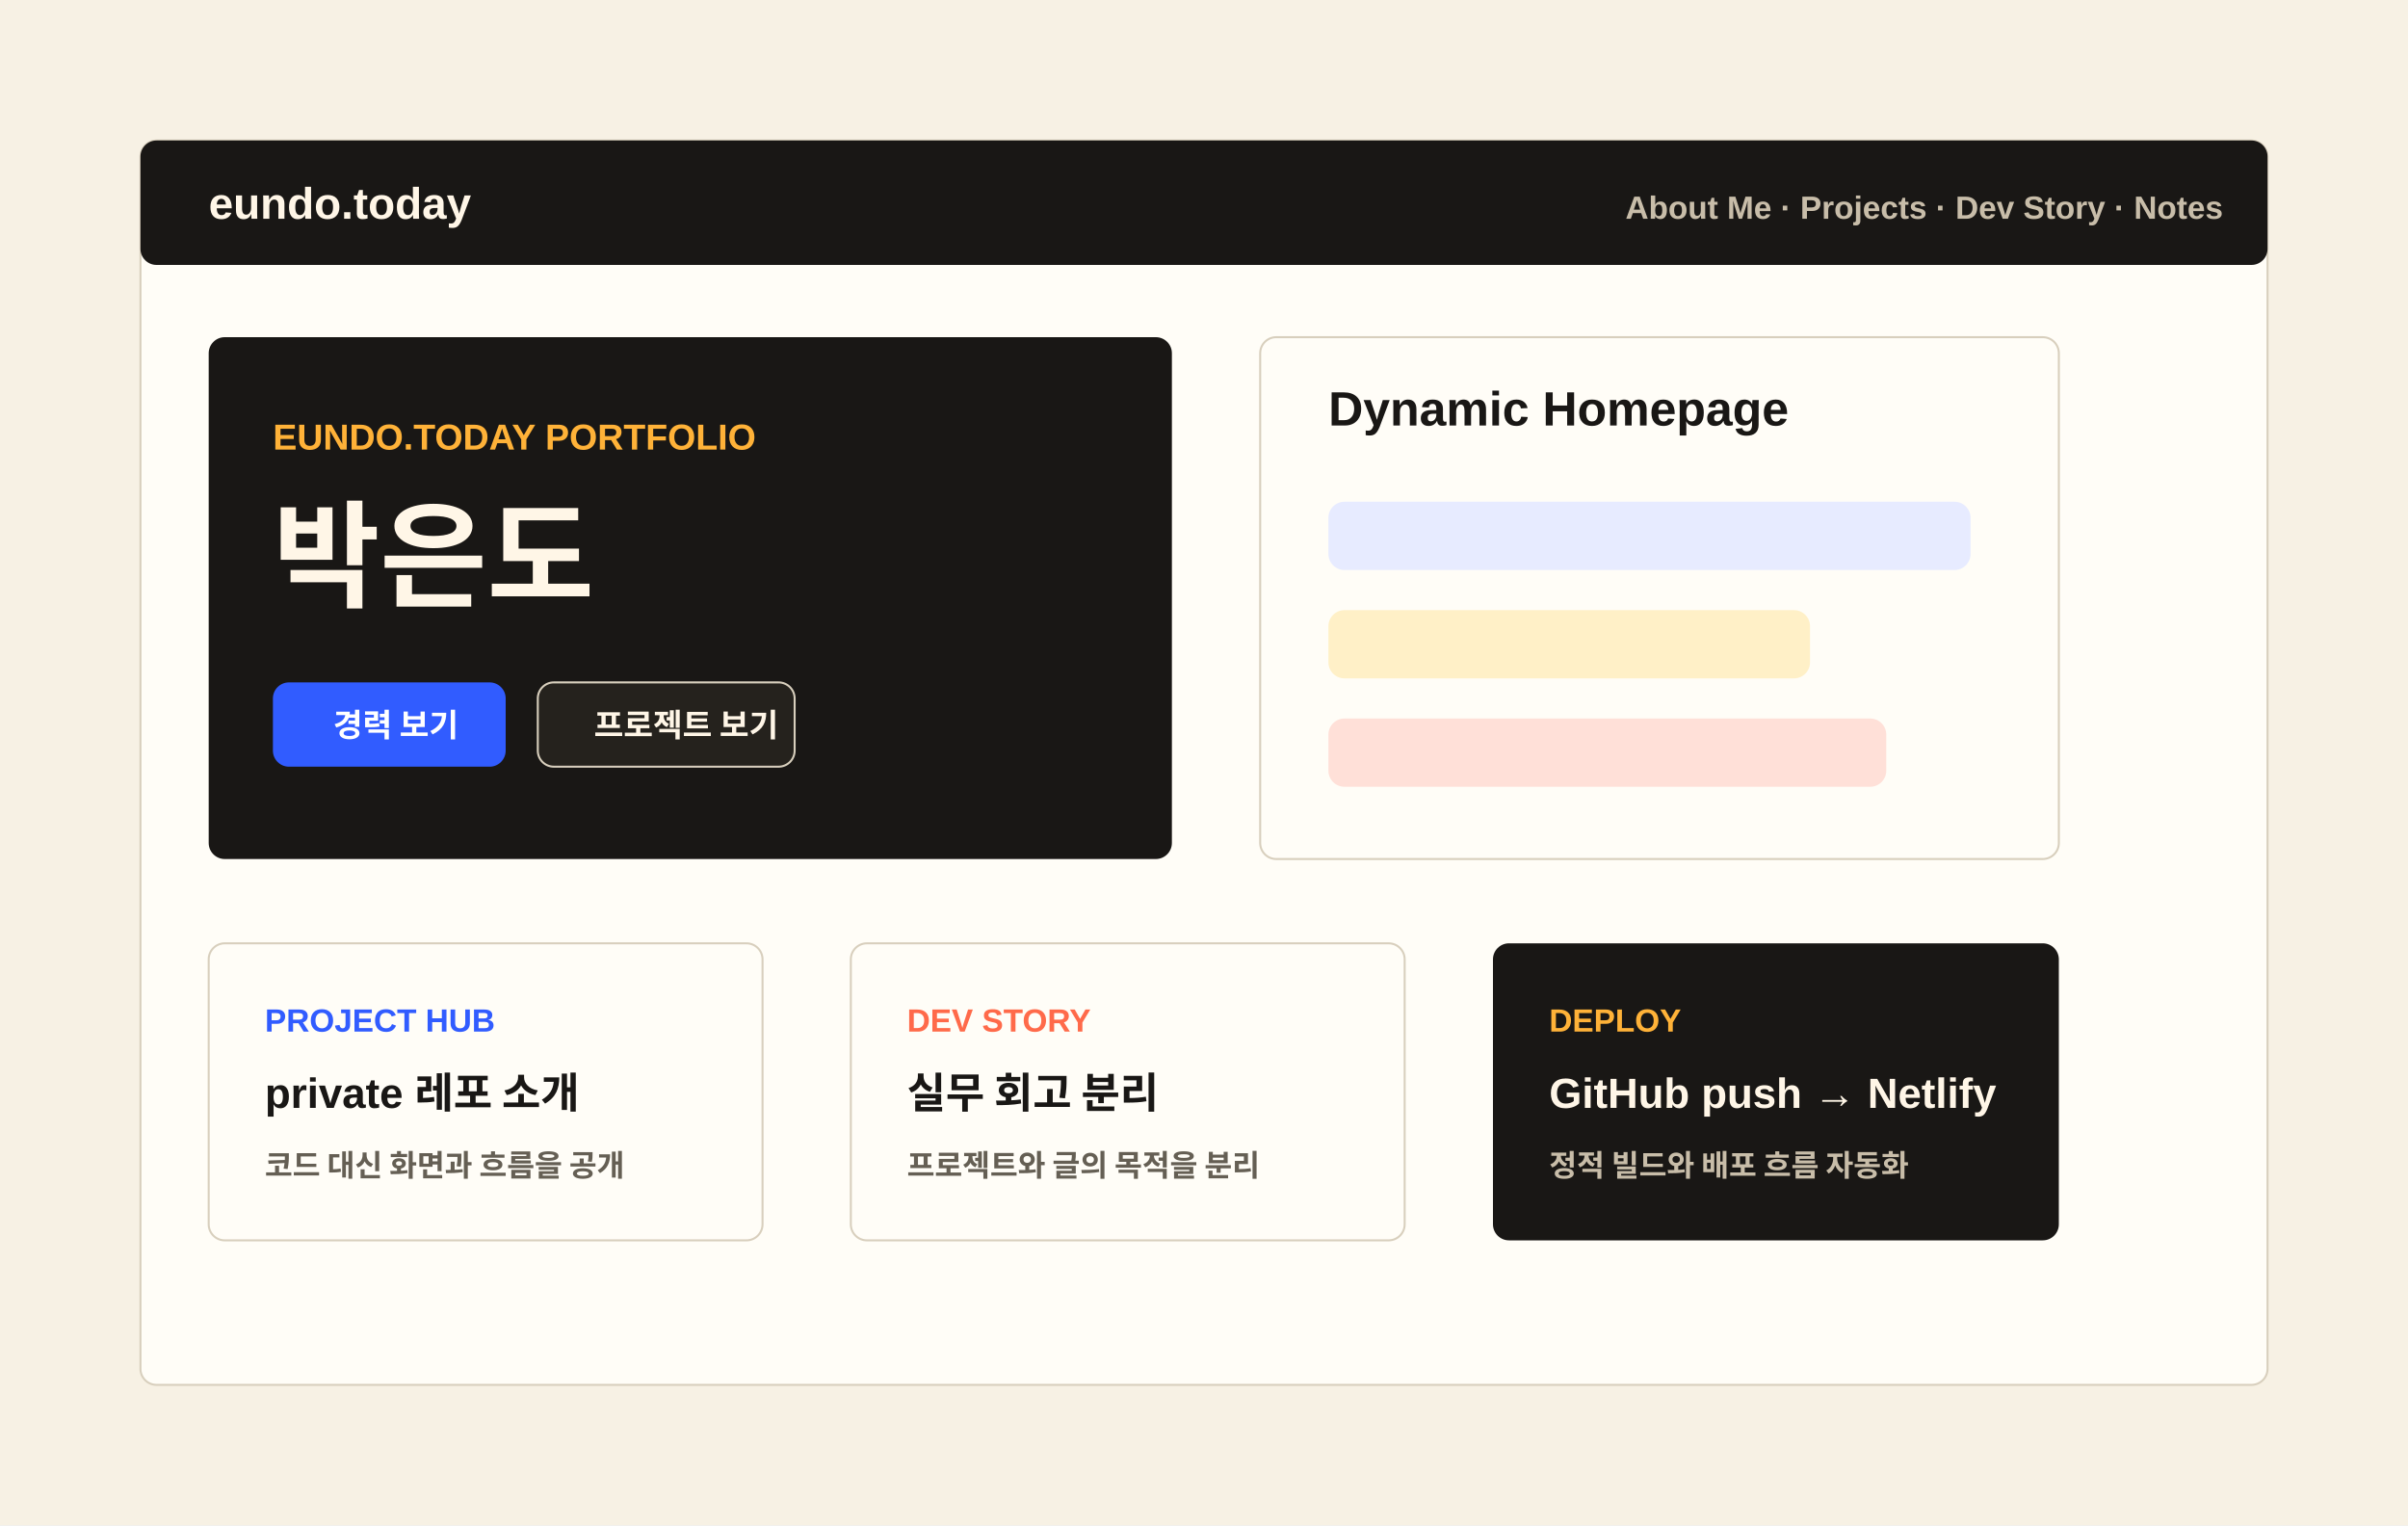
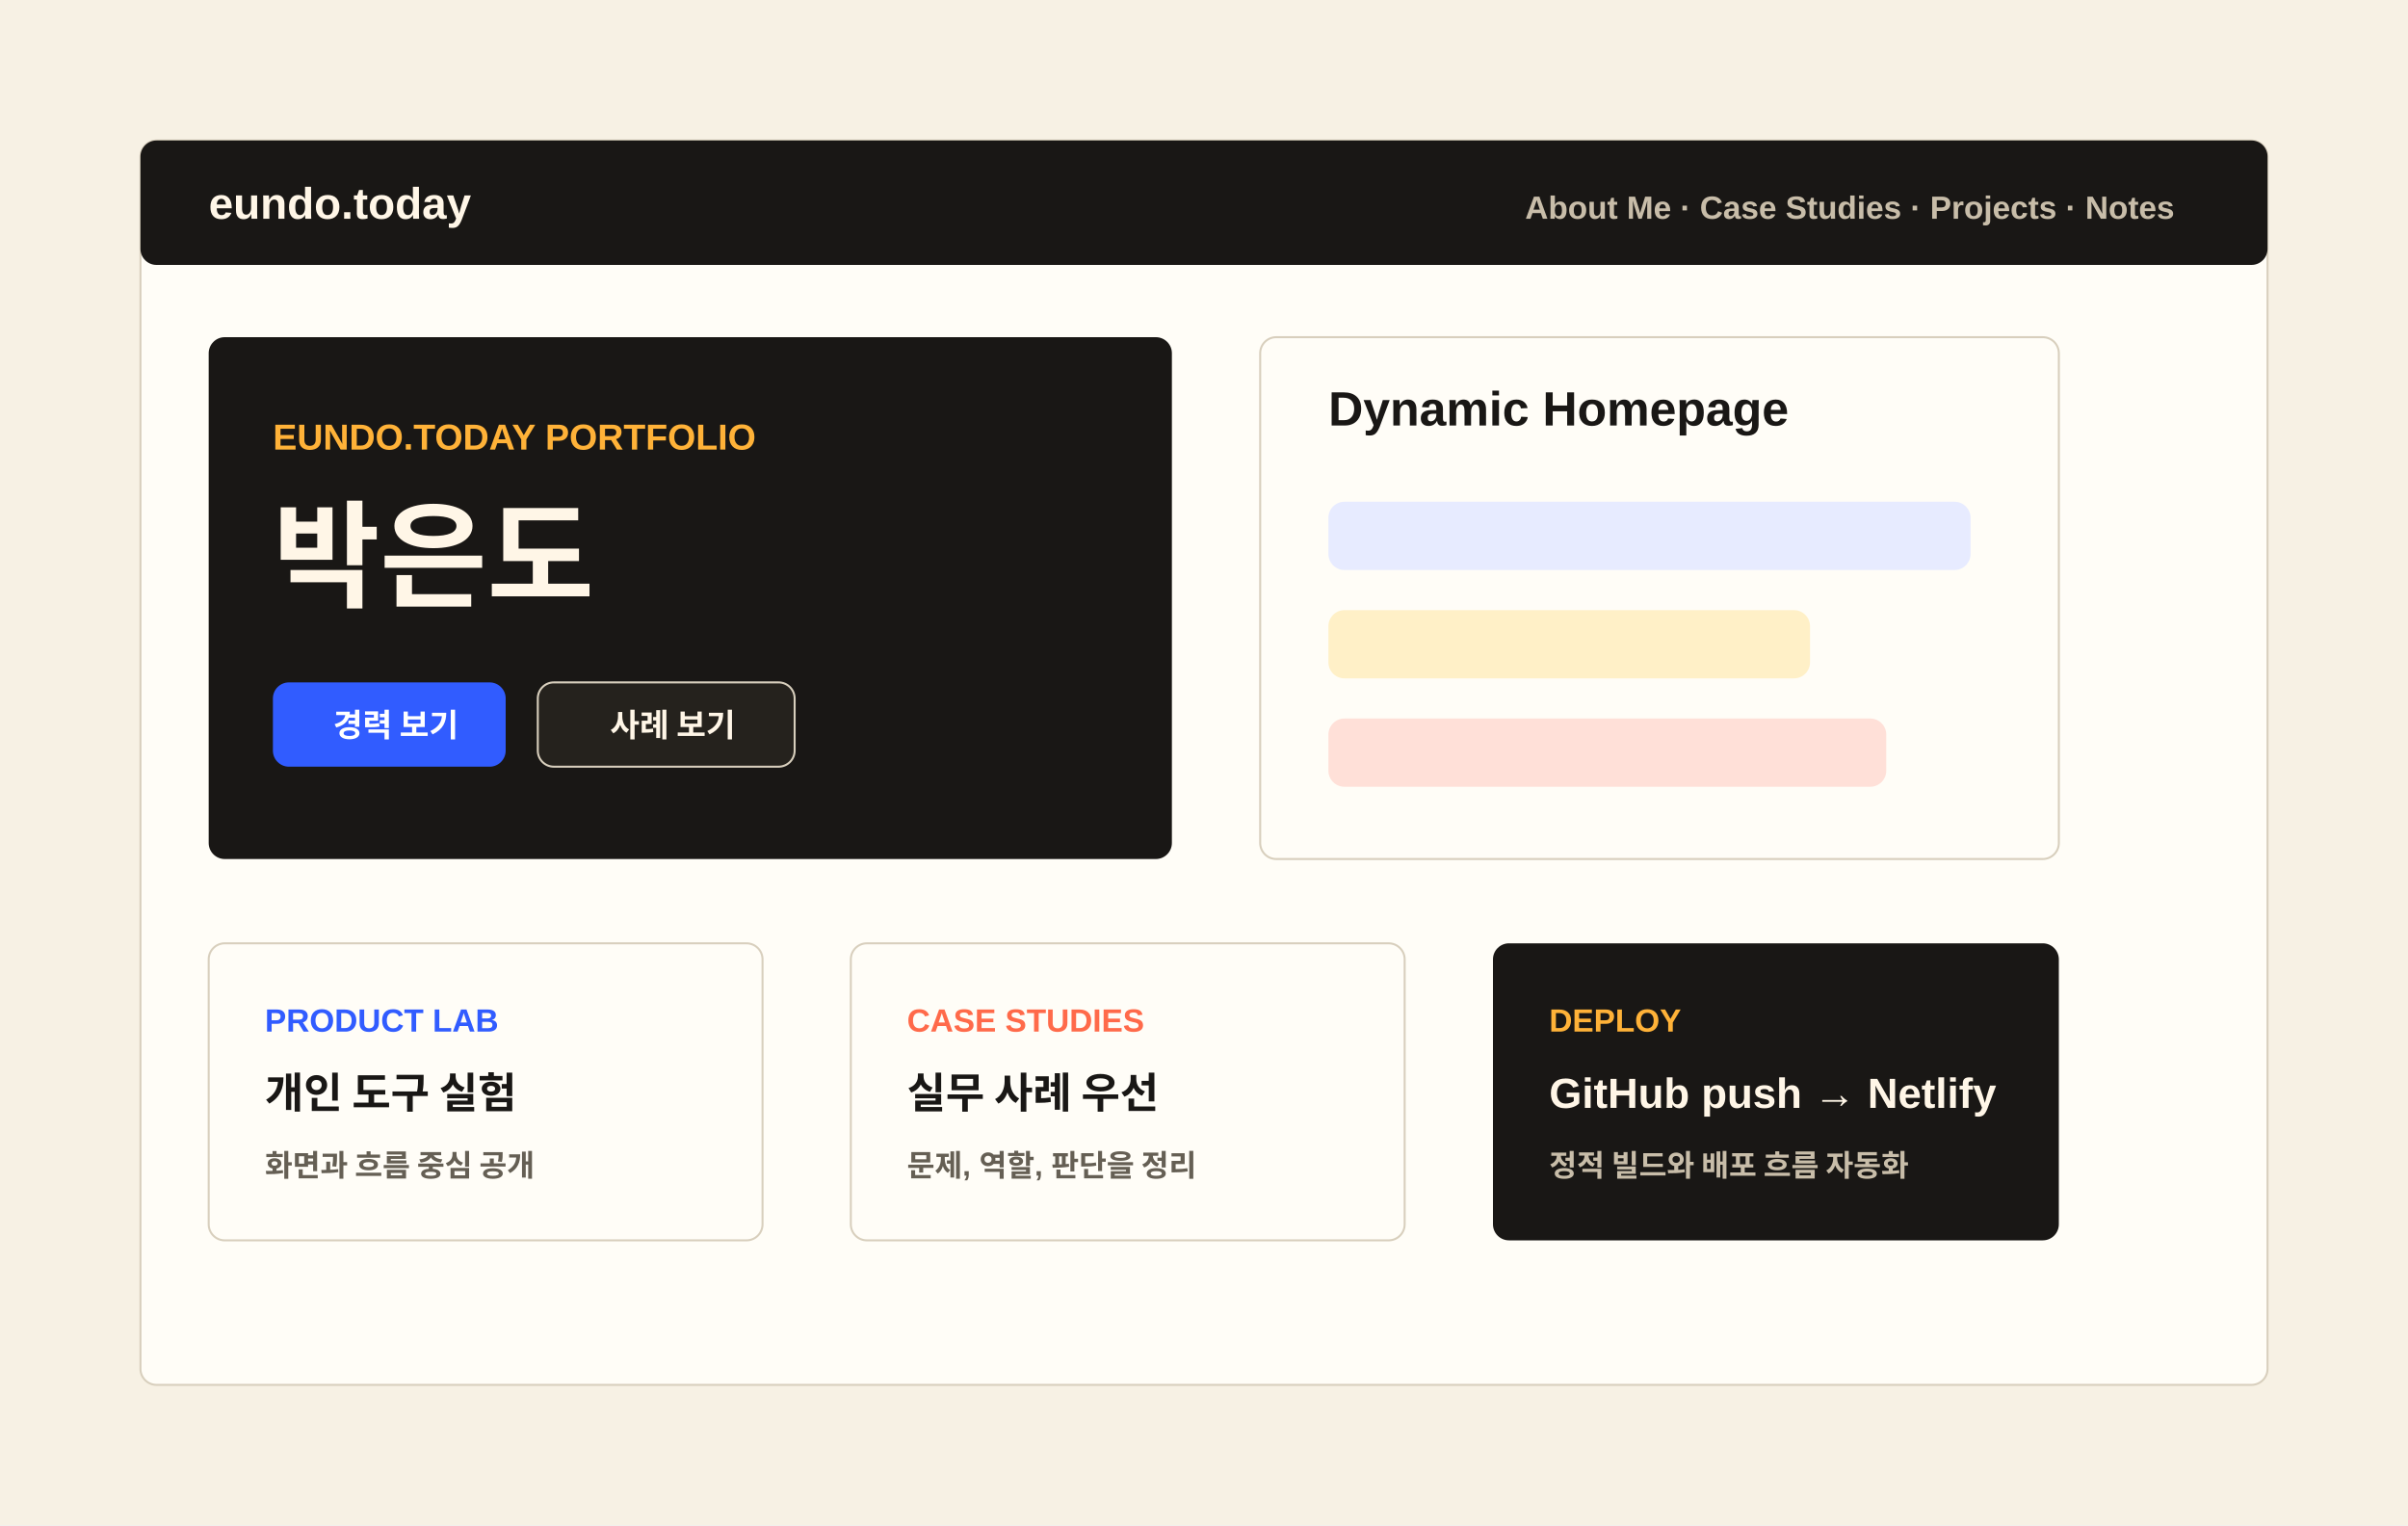
<svg xmlns="http://www.w3.org/2000/svg" viewBox="0 0 1200 760" role="img" aria-labelledby="title desc">
  <rect width="1200" height="760" fill="#F7F1E4" />
  <rect x="70" y="70" width="1060" height="620" rx="8" fill="#FFFDF7" stroke="#D8CFBD" />
  <rect x="70" y="70" width="1060" height="62" rx="8" fill="#191715" />
  <text x="104" y="109" fill="#FFF6E7" font-family="Pretendard, Arial, sans-serif" font-size="22" font-weight="850">eundo.today</text>
-   <text x="810" y="109" fill="#C8BDA9" font-family="Pretendard, Arial, sans-serif" font-size="16" font-weight="800">About Me · Projects · Dev Story · Notes</text>
+   <text x="760" y="109" fill="#C8BDA9" font-family="Pretendard, Arial, sans-serif" font-size="16" font-weight="800">About Me · Case Studies · Projects · Notes</text>
  <rect x="104" y="168" width="480" height="260" rx="8" fill="#191715" />
  <text x="136" y="224" fill="#FFB238" font-family="Pretendard, Arial, sans-serif" font-size="18" font-weight="850">EUNDO.TODAY PORTFOLIO</text>
  <text x="136" y="298" fill="#FFF6E7" font-family="Pretendard, Arial, sans-serif" font-size="58" font-weight="900">박은도</text>
  <rect x="136" y="340" width="116" height="42" rx="8" fill="#315CFF" />
  <text x="166" y="367" fill="#FFFFFF" font-family="Pretendard, Arial, sans-serif" font-size="16" font-weight="850">경력 보기</text>
  <rect x="268" y="340" width="128" height="42" rx="8" fill="#25221D" stroke="#D8CFBD" />
-   <text x="296" y="367" fill="#FFF6E7" font-family="Pretendard, Arial, sans-serif" font-size="16" font-weight="850">프로젝트 보기</text>
+   <text x="304" y="367" fill="#FFF6E7" font-family="Pretendard, Arial, sans-serif" font-size="16" font-weight="850">사례 보기</text>
  <rect x="628" y="168" width="398" height="260" rx="8" fill="#FFFDF7" stroke="#D8CFBD" />
  <text x="662" y="212" fill="#191715" font-family="Pretendard, Arial, sans-serif" font-size="24" font-weight="850">Dynamic Homepage</text>
  <rect x="662" y="250" width="320" height="34" rx="8" fill="#E7EBFF" />
  <rect x="662" y="304" width="240" height="34" rx="8" fill="#FFF0C7" />
  <rect x="662" y="358" width="278" height="34" rx="8" fill="#FFE0D8" />
  <rect x="104" y="470" width="276" height="148" rx="8" fill="#FFFDF7" stroke="#D8CFBD" />
-   <text x="132" y="514" fill="#315CFF" font-family="Pretendard, Arial, sans-serif" font-size="16" font-weight="850">PROJECT HUB</text>
-   <text x="132" y="552" fill="#191715" font-family="Pretendard, Arial, sans-serif" font-size="21" font-weight="850">private 레포 소개</text>
-   <text x="132" y="586" fill="#655F54" font-family="Pretendard, Arial, sans-serif" font-size="15" font-weight="700">코드 대신 화면과 흐름을 공개</text>
+   <text x="132" y="514" fill="#315CFF" font-family="Pretendard, Arial, sans-serif" font-size="16" font-weight="850">PRODUCT LAB</text>
+   <text x="132" y="552" fill="#191715" font-family="Pretendard, Arial, sans-serif" font-size="21" font-weight="850">개인 도구 실험</text>
+   <text x="132" y="586" fill="#655F54" font-family="Pretendard, Arial, sans-serif" font-size="15" font-weight="700">화면과 흐름 중심 공개</text>
  <rect x="424" y="470" width="276" height="148" rx="8" fill="#FFFDF7" stroke="#D8CFBD" />
-   <text x="452" y="514" fill="#FF6A4A" font-family="Pretendard, Arial, sans-serif" font-size="16" font-weight="850">DEV STORY</text>
-   <text x="452" y="552" fill="#191715" font-family="Pretendard, Arial, sans-serif" font-size="21" font-weight="850">실무 회고 분리</text>
-   <text x="452" y="586" fill="#655F54" font-family="Pretendard, Arial, sans-serif" font-size="15" font-weight="700">프로젝트와 글의 목적을 분리</text>
+   <text x="452" y="514" fill="#FF6A4A" font-family="Pretendard, Arial, sans-serif" font-size="16" font-weight="850">CASE STUDIES</text>
+   <text x="452" y="552" fill="#191715" font-family="Pretendard, Arial, sans-serif" font-size="21" font-weight="850">실무 사례 우선</text>
+   <text x="452" y="586" fill="#655F54" font-family="Pretendard, Arial, sans-serif" font-size="15" font-weight="700">문제, 역할, 판단을 정리</text>
  <rect x="744" y="470" width="282" height="148" rx="8" fill="#191715" />
  <text x="772" y="514" fill="#FFB238" font-family="Pretendard, Arial, sans-serif" font-size="16" font-weight="850">DEPLOY</text>
  <text x="772" y="552" fill="#FFF6E7" font-family="Pretendard, Arial, sans-serif" font-size="21" font-weight="850">GitHub push → Netlify</text>
  <text x="772" y="586" fill="#C8BDA9" font-family="Pretendard, Arial, sans-serif" font-size="15" font-weight="700">정적 빌드와 배포 흐름 자동화</text>
</svg>
